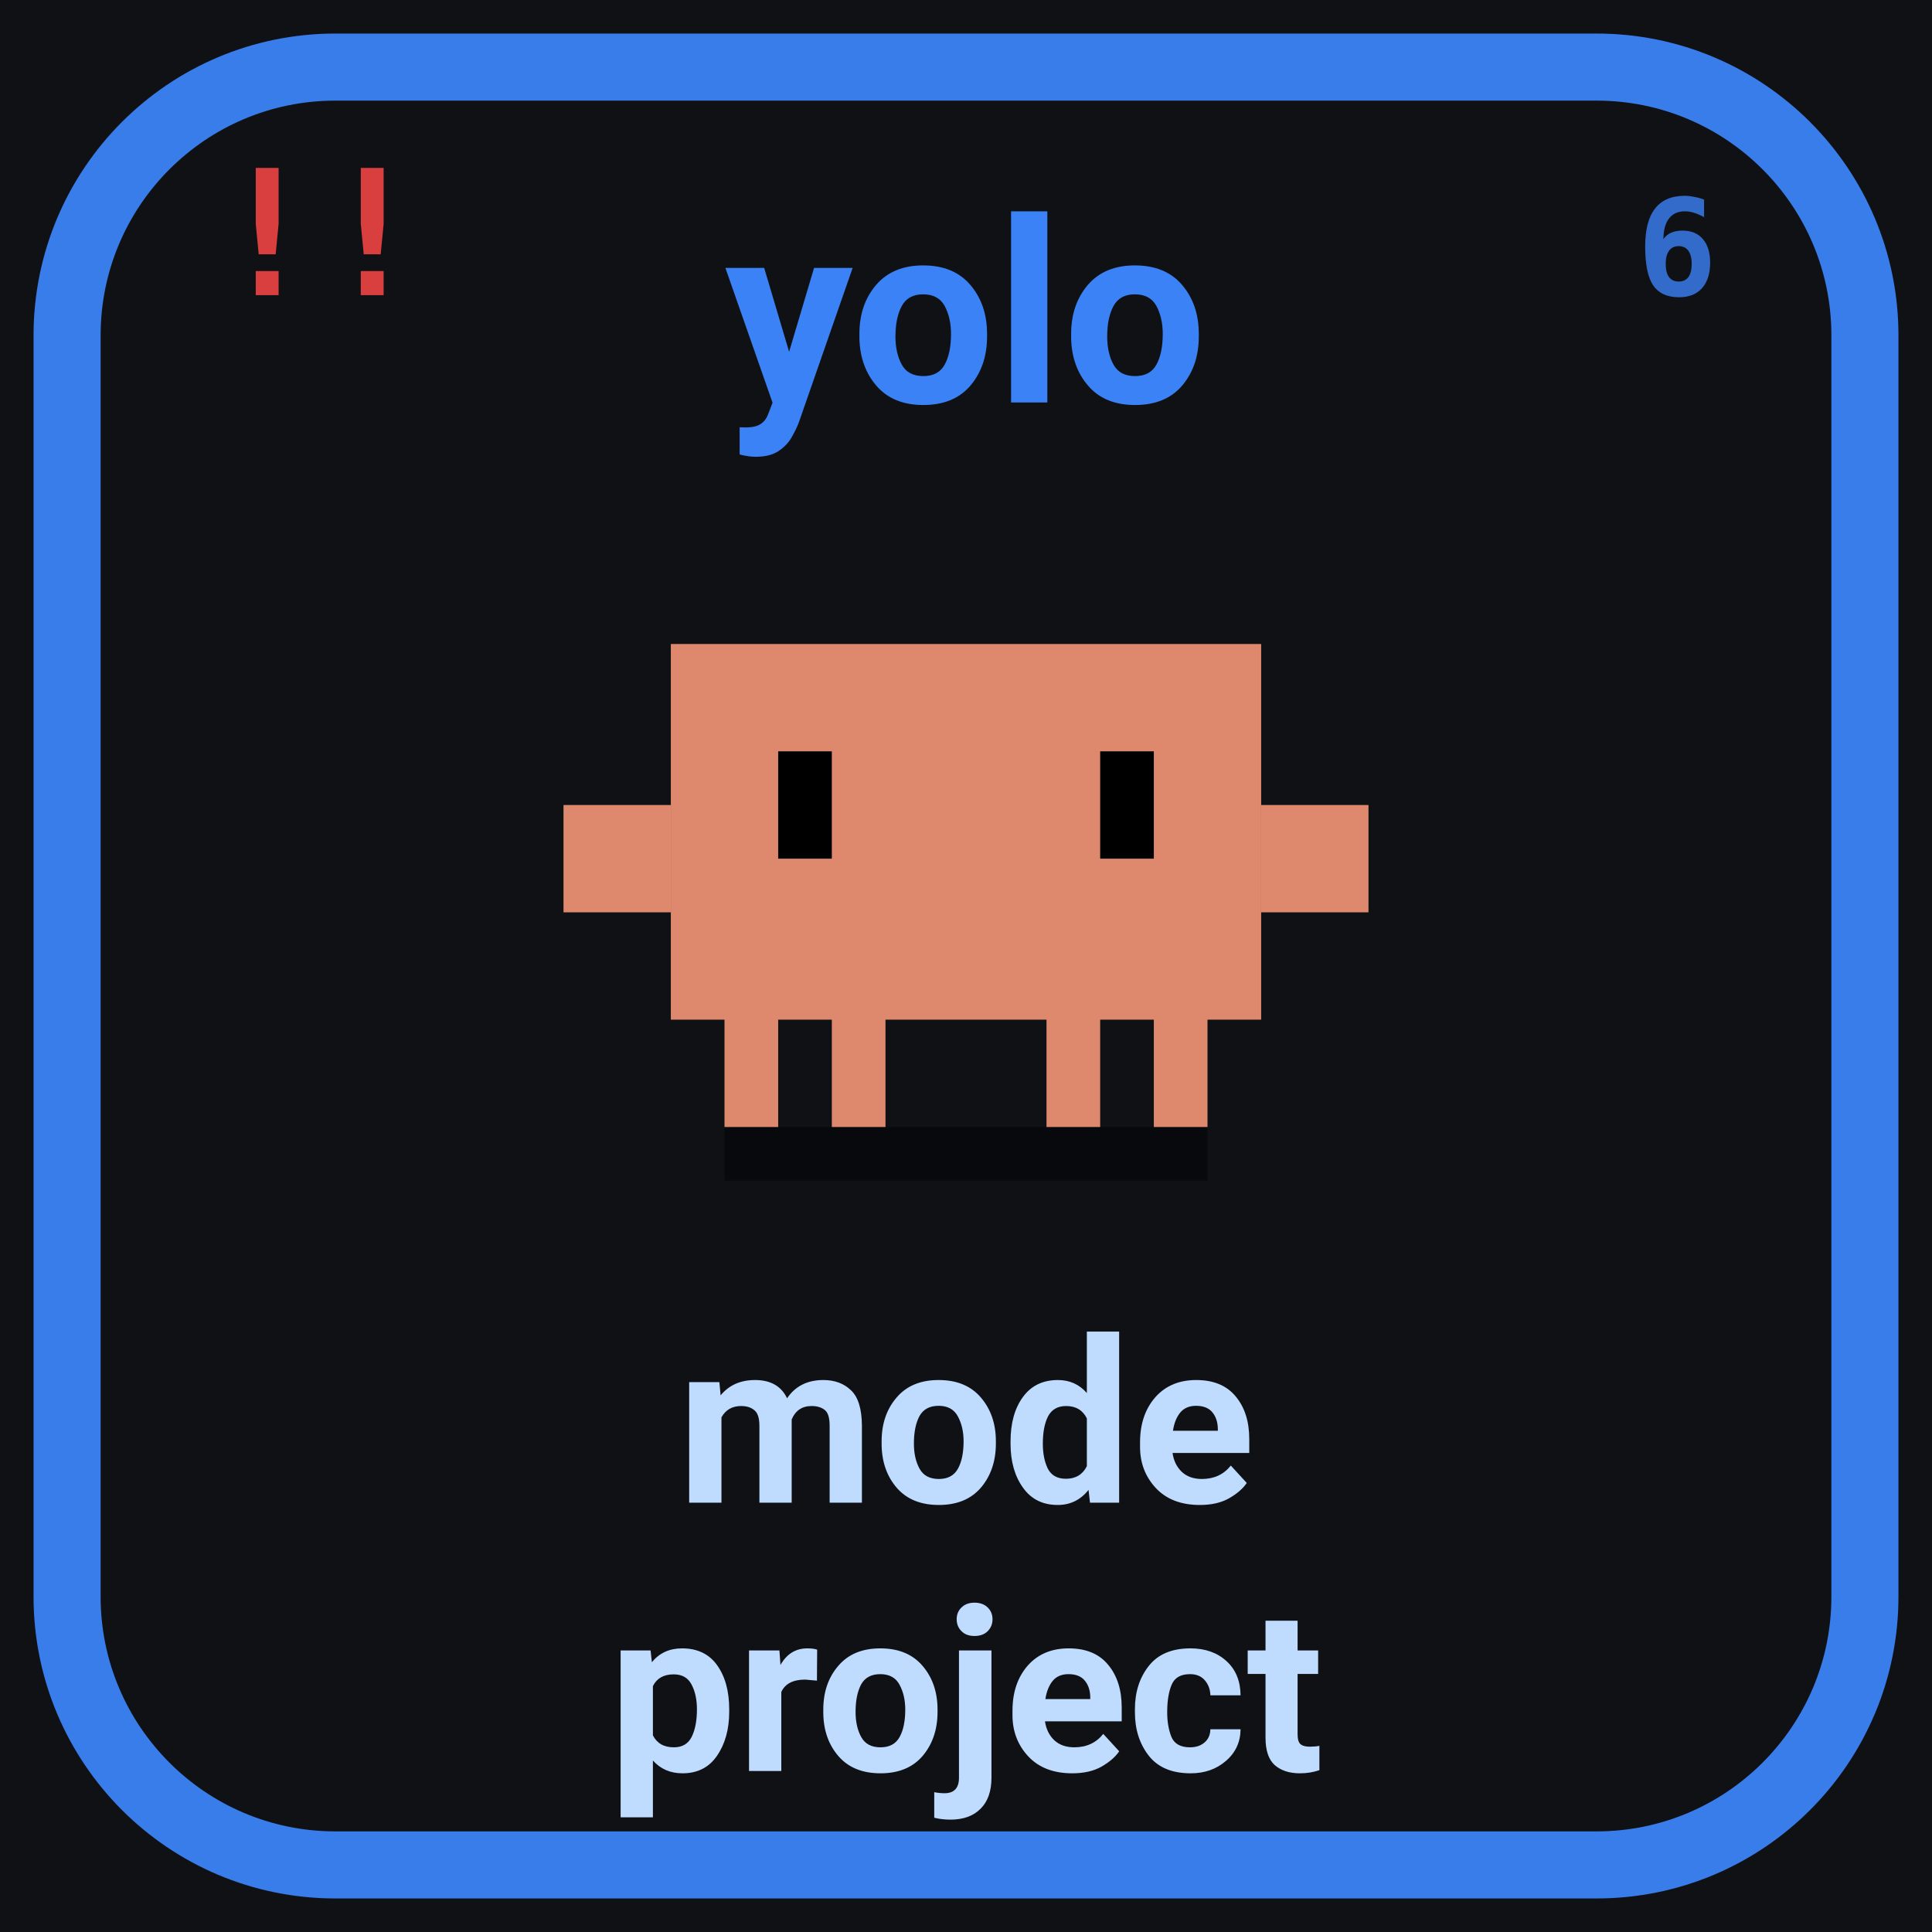
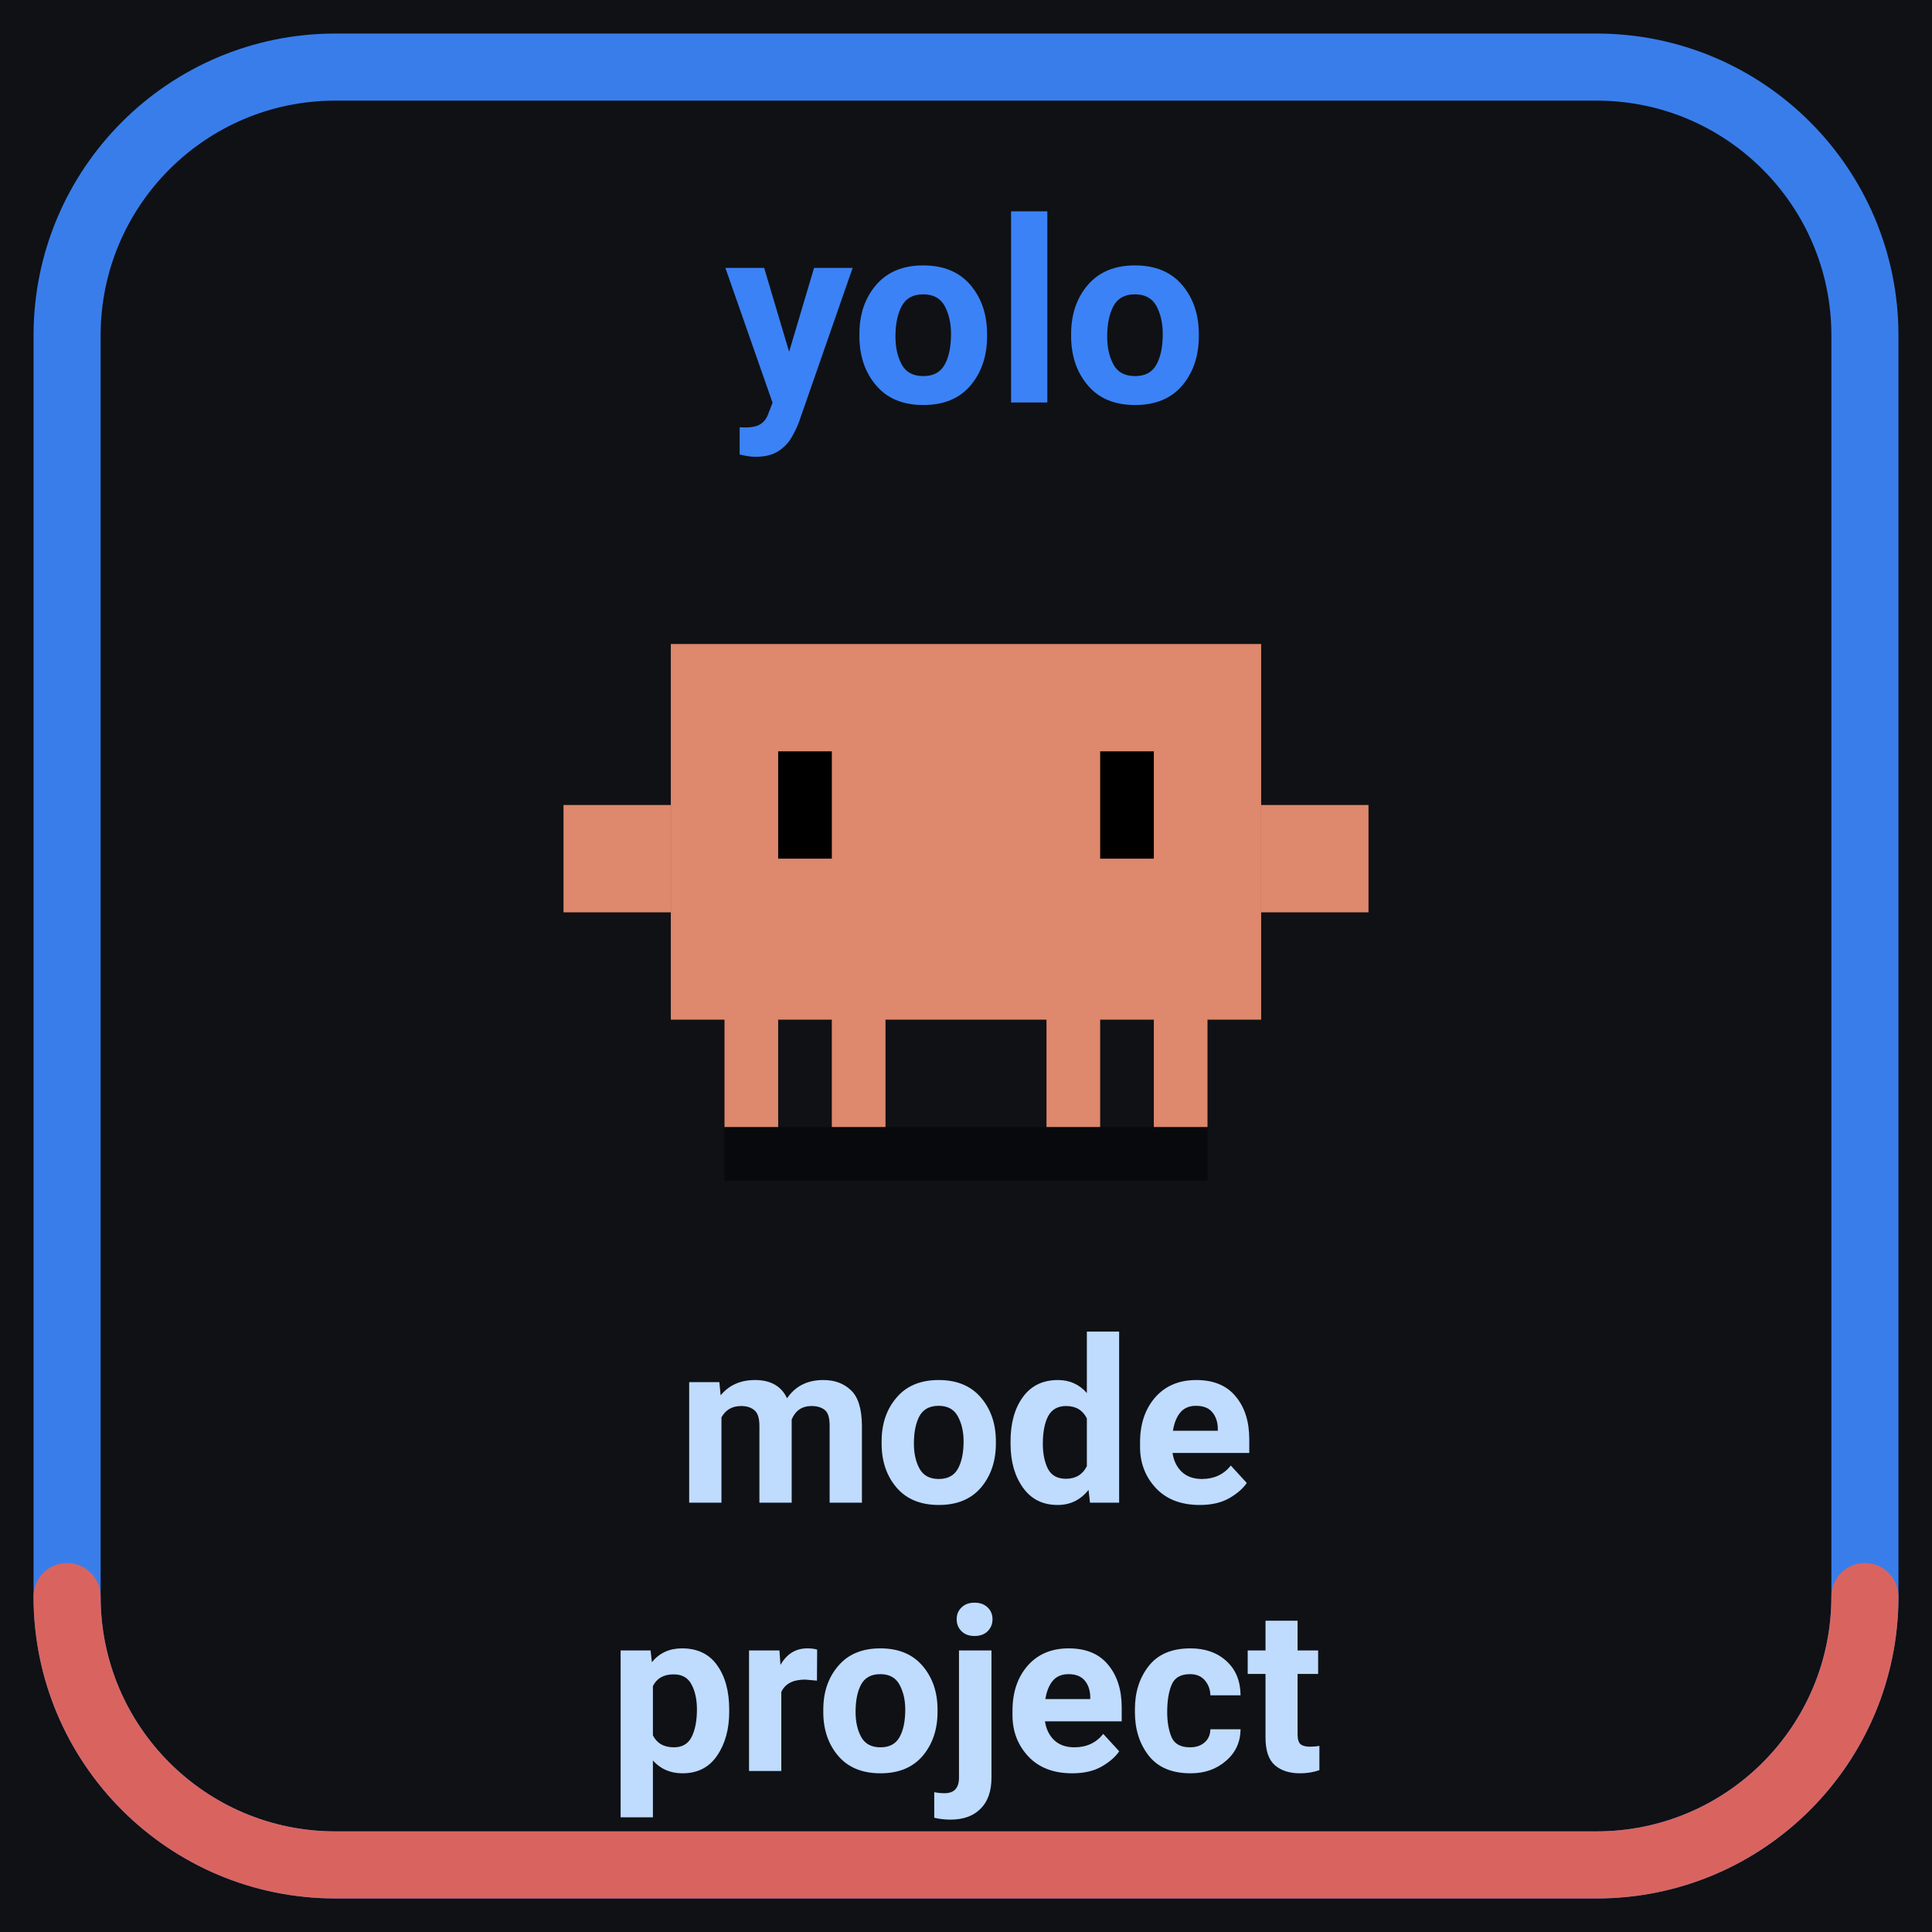
<svg xmlns="http://www.w3.org/2000/svg" width="144" height="144" viewBox="0 0 144 144">
  <rect width="144" height="144" fill="#0f1115" />
  <rect x="5" y="5" width="134" height="134" rx="20" fill="none" stroke="#3b82f6" stroke-width="5" stroke-linejoin="round" opacity="0.95" />
-   <text x="128" y="22" font-family="ui-monospace,SFMono-Regular,Menlo,monospace" font-size="10" font-weight="700" fill="#3b82f6" opacity="0.8" text-anchor="end">6</text>
-   <text x="16" y="22" font-family="ui-monospace,SFMono-Regular,Menlo,monospace" font-size="13" font-weight="700" fill="#ef4444" opacity="0.9" text-anchor="start">!!</text>
+   <path d="M5 119 A20 20 0 0 0 25 139 H119 A20 20 0 0 0 139 119" fill="none" stroke="#d9645f" stroke-width="5" stroke-linecap="round" />
  <text x="72" y="30" font-family="-apple-system,Segoe UI,Roboto,sans-serif" font-size="19" font-weight="700" fill="#3b82f6" text-anchor="middle">yolo</text>
  <g transform="translate(0,8)">
    <g transform="translate(42 16) scale(4)">
      <rect x="3" y="15" width="9" height="1" fill="#000" opacity="0.45" />
      <rect x="3" y="12" width="1" height="3" fill="#DE886D" />
      <rect x="5" y="12" width="1" height="3" fill="#DE886D" />
      <rect x="9" y="12" width="1" height="3" fill="#DE886D" />
      <rect x="11" y="12" width="1" height="3" fill="#DE886D" />
      <g transform="translate(7.5 13) scale(1 1.000) translate(-7.5 -13)">
        <rect x="2" y="6" width="11" height="7" fill="#DE886D" />
        <rect x="0" y="9" width="2" height="2" fill="#DE886D" />
        <rect x="13" y="9" width="2" height="2" fill="#DE886D" />
        <g transform="translate(7.5 9) scale(1 1) translate(-7.5 -9)">
          <rect x="4" y="8" width="1" height="2" fill="#000" />
          <rect x="10" y="8" width="1" height="2" fill="#000" />
        </g>
      </g>
    </g>
  </g>
  <text x="72" y="112" font-family="-apple-system,Segoe UI,Roboto,sans-serif" font-size="17" font-weight="600" fill="#bfdbfe" text-anchor="middle">mode</text>
  <text x="72" y="132" font-family="-apple-system,Segoe UI,Roboto,sans-serif" font-size="17" font-weight="600" fill="#bfdbfe" text-anchor="middle">project</text>
</svg>
